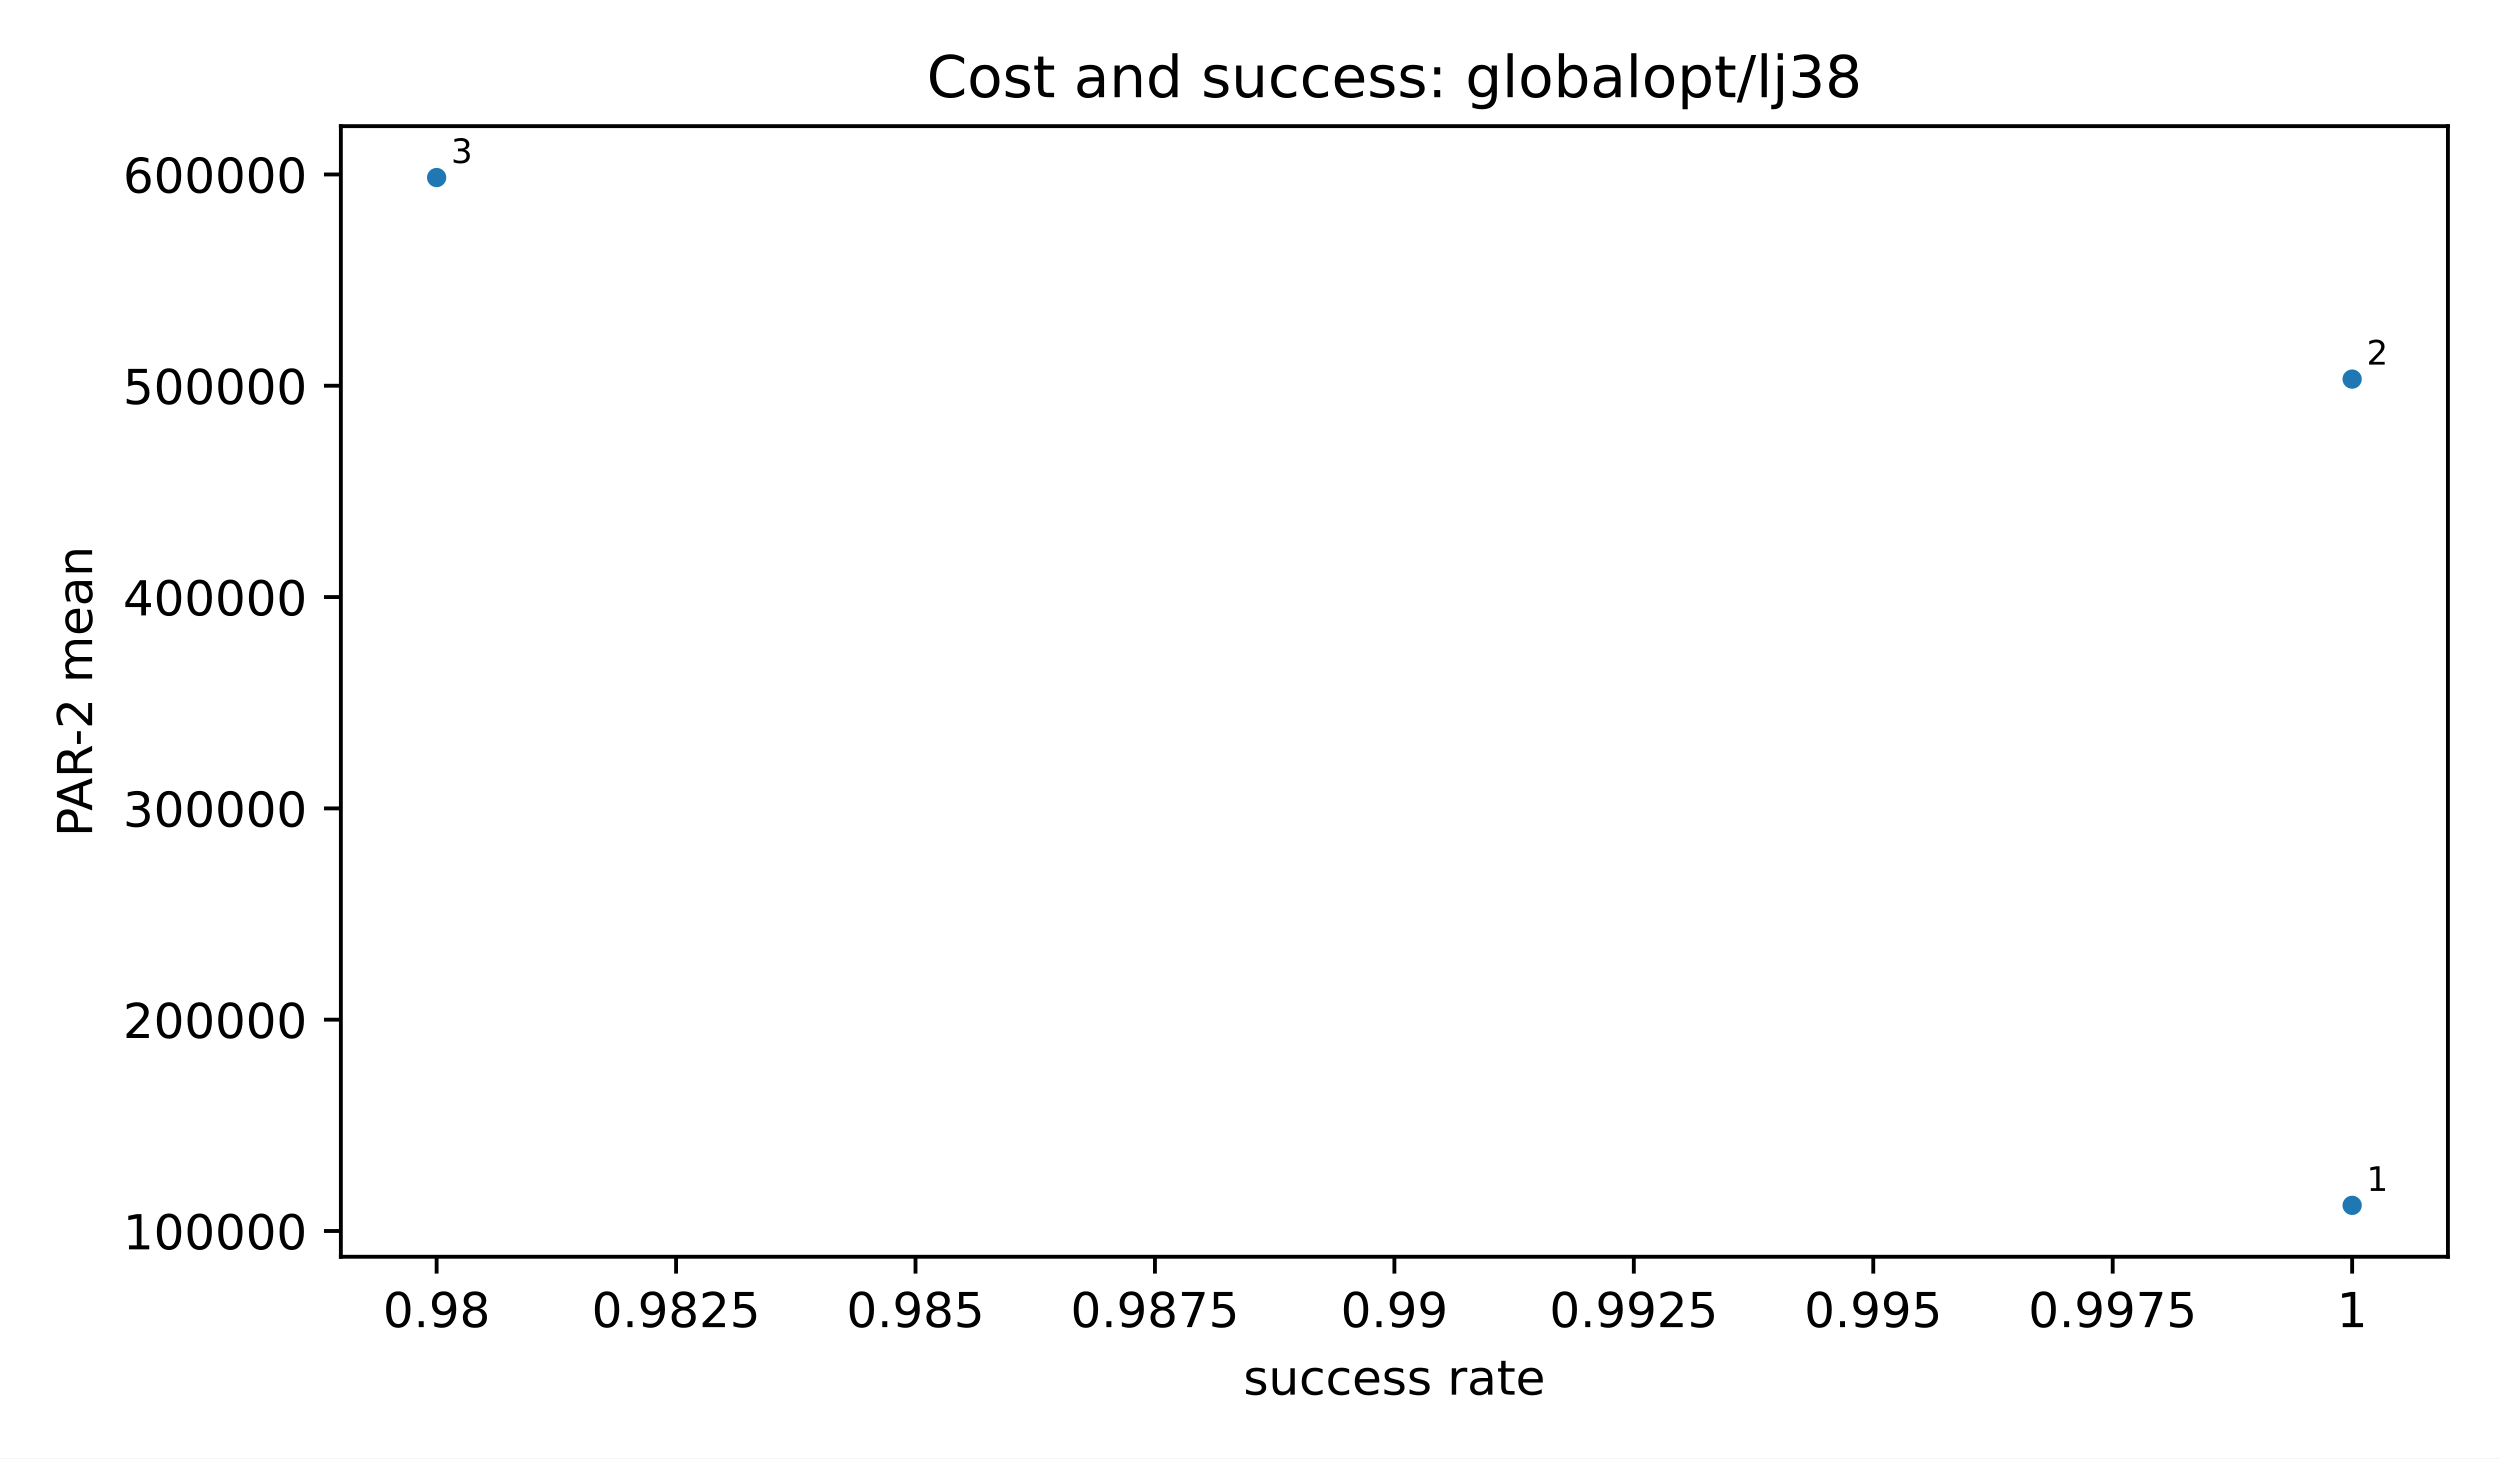
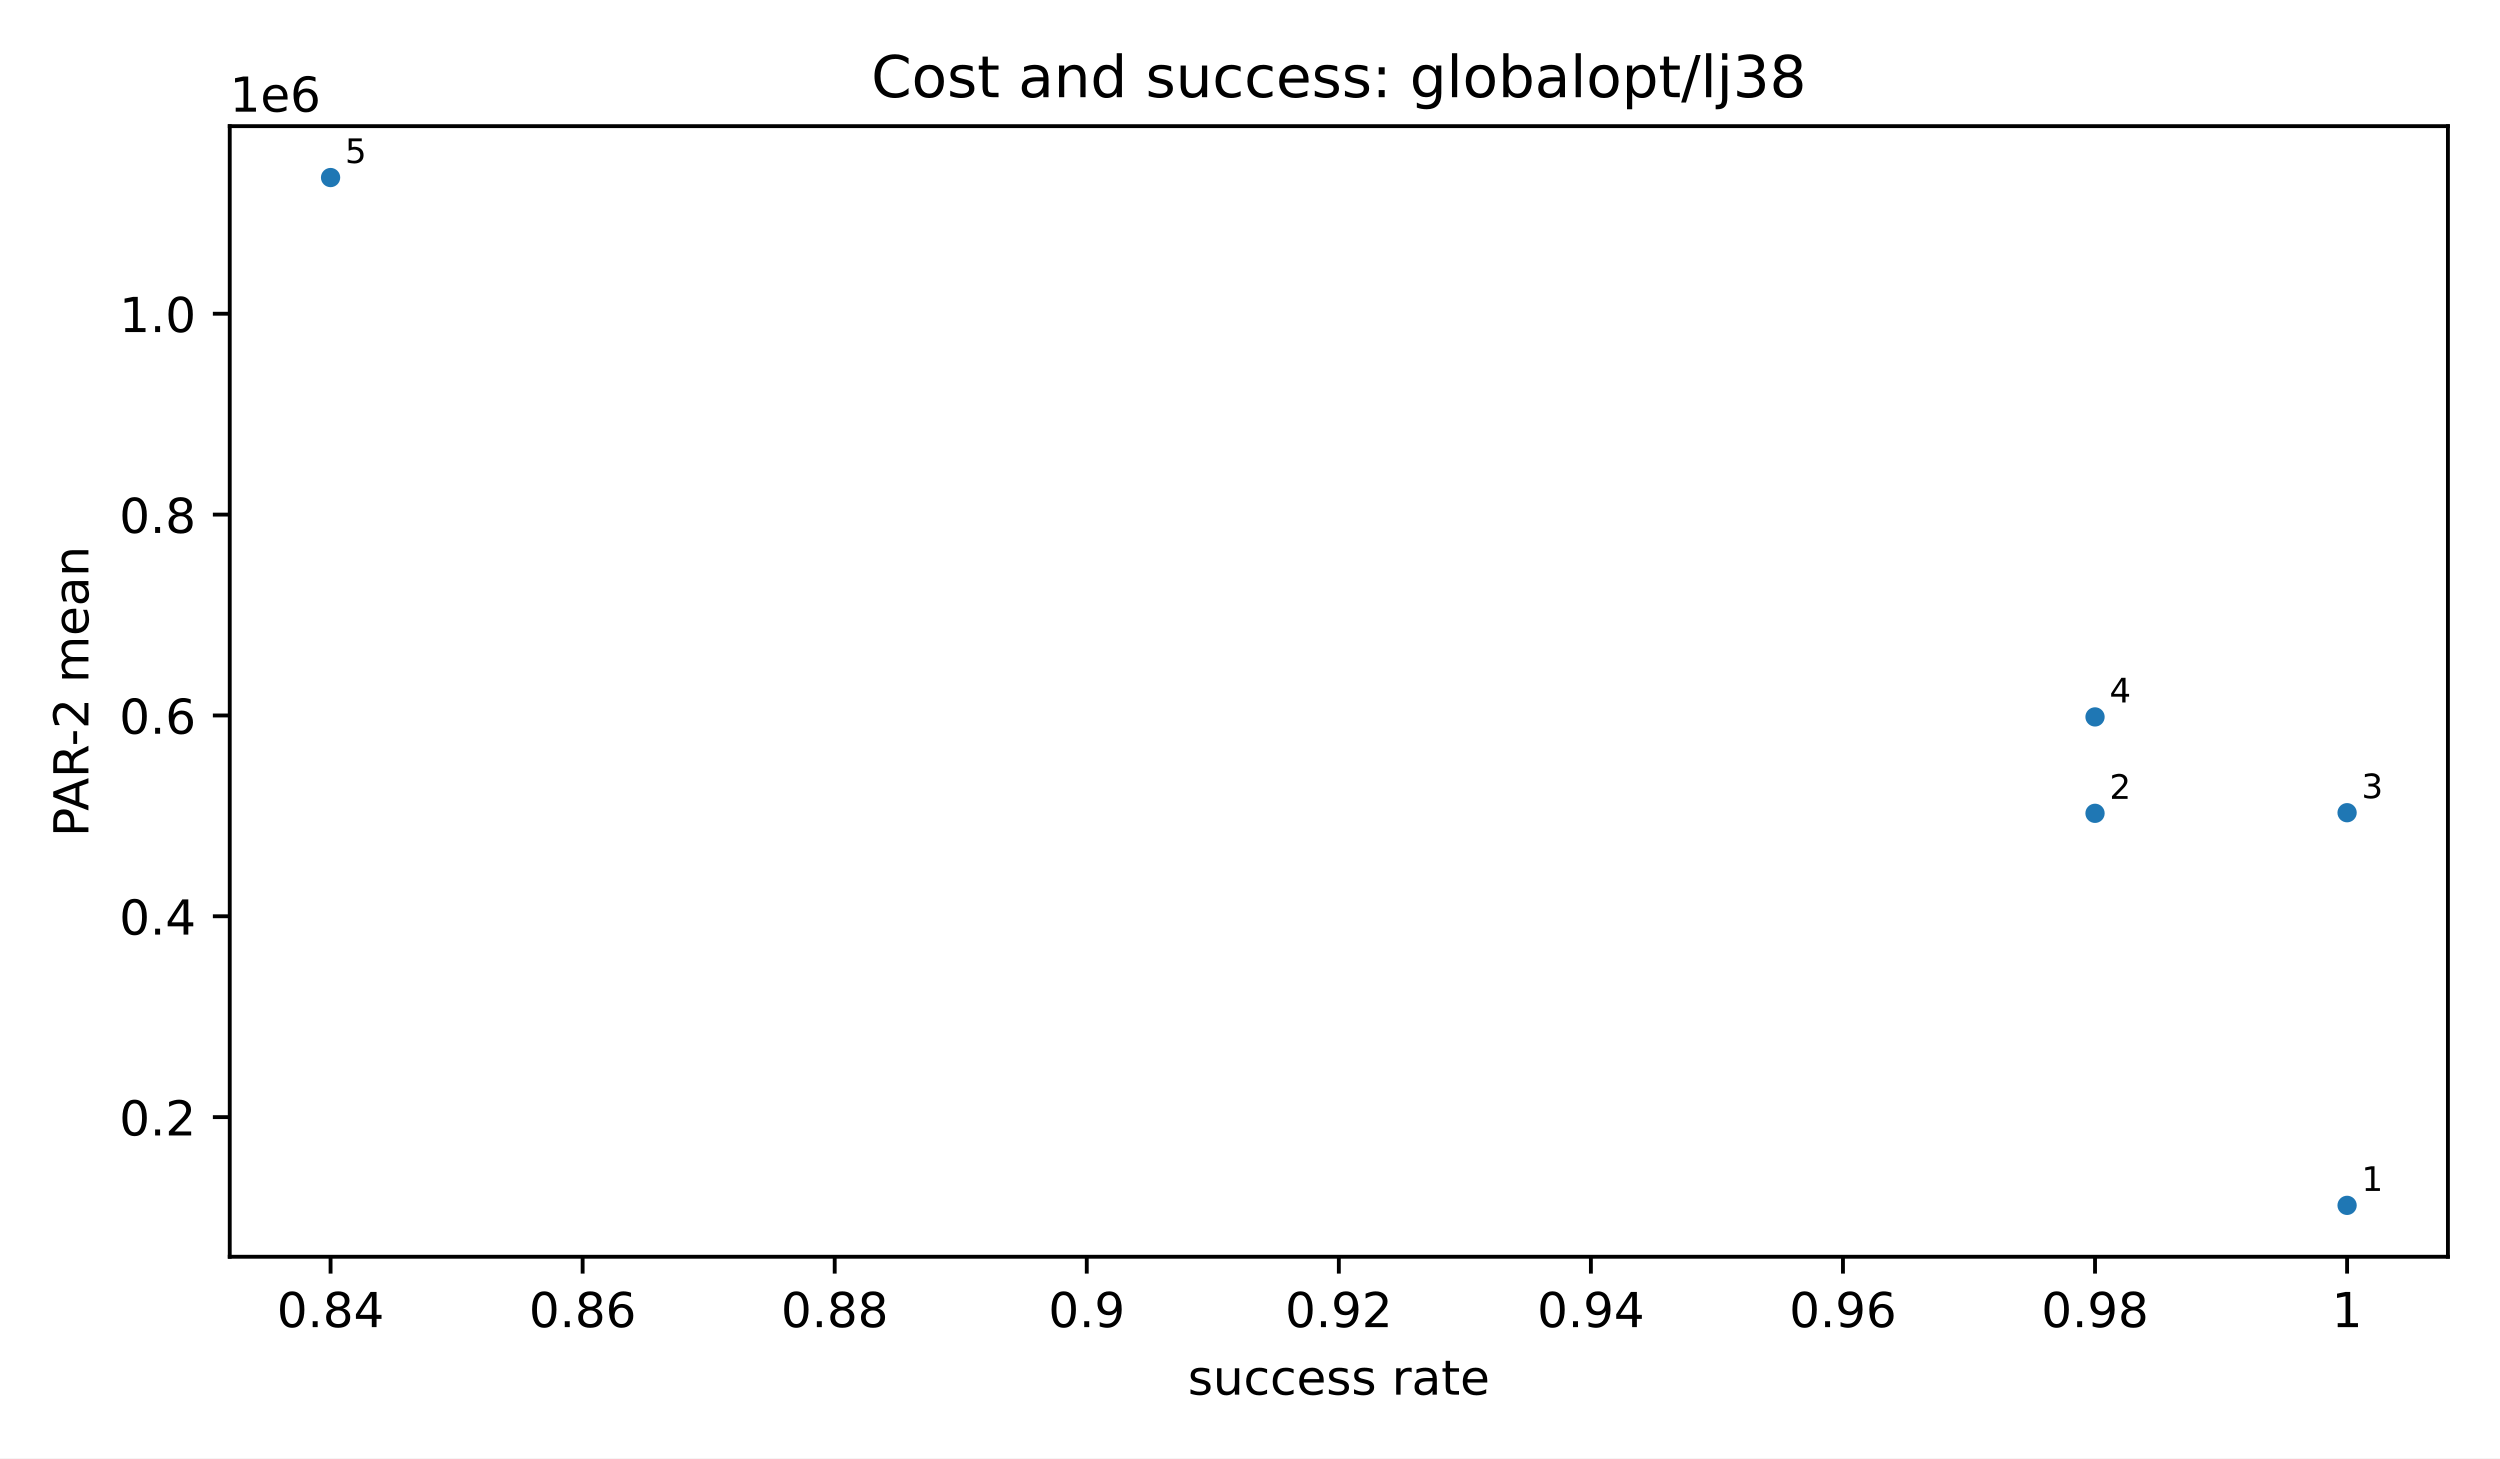
<svg xmlns="http://www.w3.org/2000/svg" xmlns:xlink="http://www.w3.org/1999/xlink" width="518.4pt" height="302.4pt" viewBox="0 0 518.4 302.4" version="1.1">
  <defs>
    <style type="text/css">*{stroke-linejoin: round; stroke-linecap: butt}</style>
  </defs>
  <g id="figure_1">
    <g id="patch_1">
      <path d="M 0 302.4  L 518.4 302.4  L 518.4 0  L 0 0  z " style="fill: #ffffff" />
    </g>
    <g id="axes_1">
      <g id="patch_2">
-         <path d="M 70.68 260.6  L 507.6 260.6  L 507.6 26.16  L 70.68 26.16  z " style="fill: #ffffff" />
+         <path d="M 47.64 260.6  L 507.6 260.6  L 507.6 26.16  L 47.64 26.16  z " style="fill: #ffffff" />
      </g>
      <g id="PathCollection_1">
        <defs>
          <path id="m2d8934182f" d="M 0 2  C 0.53 2 1.039 1.789 1.414 1.414  C 1.789 1.039 2 0.53 2 0  C 2 -0.53 1.789 -1.039 1.414 -1.414  C 1.039 -1.789 0.53 -2 0 -2  C -0.53 -2 -1.039 -1.789 -1.414 -1.414  C -1.789 -1.039 -2 -0.53 -2 0  C -2 0.53 -1.789 1.039 -1.414 1.414  C -1.039 1.789 -0.53 2 0 2  z " />
        </defs>
-         <g clip-path="url(#p58a81f9ba8)">
-           <use xlink:href="#m2d8934182f" x="487.74" y="249.944" style="fill: #1f77b4" />
-           <use xlink:href="#m2d8934182f" x="487.74" y="78.611" style="fill: #1f77b4" />
-           <use xlink:href="#m2d8934182f" x="90.54" y="36.816" style="fill: #1f77b4" />
+         <g clip-path="url(#p41f8a823f2)">
+           <use xlink:href="#m2d8934182f" x="486.693" y="249.944" style="fill: #1f77b4" />
+           <use xlink:href="#m2d8934182f" x="434.425" y="168.65" style="fill: #1f77b4" />
+           <use xlink:href="#m2d8934182f" x="486.693" y="168.523" style="fill: #1f77b4" />
+           <use xlink:href="#m2d8934182f" x="434.425" y="148.661" style="fill: #1f77b4" />
+           <use xlink:href="#m2d8934182f" x="68.547" y="36.816" style="fill: #1f77b4" />
        </g>
      </g>
      <g id="matplotlib.axis_1">
        <g id="xtick_1">
          <g id="line2d_1">
            <defs>
              <path id="m8ea4d47d77" d="M 0 0  L 0 3.5  " style="stroke: #000000; stroke-width: 0.8" />
            </defs>
            <g>
-               <use xlink:href="#m8ea4d47d77" x="90.54" y="260.6" style="stroke: #000000; stroke-width: 0.8" />
+               <use xlink:href="#m8ea4d47d77" x="68.547" y="260.6" style="stroke: #000000; stroke-width: 0.8" />
            </g>
          </g>
          <g id="text_1">
-             <text style="font-size: 10px; font-family: 'DejaVu Sans', 'Bitstream Vera Sans', 'Computer Modern Sans Serif', 'Lucida Grande', 'Verdana', 'Geneva', 'Lucid', 'Arial', 'Helvetica', 'Avant Garde', sans-serif; text-anchor: middle" x="90.54" y="275.198" transform="rotate(-0 90.54 275.1977)">0.98</text>
+             <text style="font-size: 10px; font-family: 'DejaVu Sans', 'Bitstream Vera Sans', 'Computer Modern Sans Serif', 'Lucida Grande', 'Verdana', 'Geneva', 'Lucid', 'Arial', 'Helvetica', 'Avant Garde', sans-serif; text-anchor: middle" x="68.547" y="275.198" transform="rotate(-0 68.54727 275.1977)">0.84</text>
          </g>
        </g>
        <g id="xtick_2">
          <g id="line2d_2">
            <g>
-               <use xlink:href="#m8ea4d47d77" x="140.19" y="260.6" style="stroke: #000000; stroke-width: 0.8" />
+               <use xlink:href="#m8ea4d47d77" x="120.815" y="260.6" style="stroke: #000000; stroke-width: 0.8" />
            </g>
          </g>
          <g id="text_2">
-             <text style="font-size: 10px; font-family: 'DejaVu Sans', 'Bitstream Vera Sans', 'Computer Modern Sans Serif', 'Lucida Grande', 'Verdana', 'Geneva', 'Lucid', 'Arial', 'Helvetica', 'Avant Garde', sans-serif; text-anchor: middle" x="140.19" y="275.198" transform="rotate(-0 140.19 275.1977)">0.9825</text>
+             <text style="font-size: 10px; font-family: 'DejaVu Sans', 'Bitstream Vera Sans', 'Computer Modern Sans Serif', 'Lucida Grande', 'Verdana', 'Geneva', 'Lucid', 'Arial', 'Helvetica', 'Avant Garde', sans-serif; text-anchor: middle" x="120.815" y="275.198" transform="rotate(-0 120.8155 275.1977)">0.86</text>
          </g>
        </g>
        <g id="xtick_3">
          <g id="line2d_3">
            <g>
-               <use xlink:href="#m8ea4d47d77" x="189.84" y="260.6" style="stroke: #000000; stroke-width: 0.8" />
+               <use xlink:href="#m8ea4d47d77" x="173.084" y="260.6" style="stroke: #000000; stroke-width: 0.8" />
            </g>
          </g>
          <g id="text_3">
-             <text style="font-size: 10px; font-family: 'DejaVu Sans', 'Bitstream Vera Sans', 'Computer Modern Sans Serif', 'Lucida Grande', 'Verdana', 'Geneva', 'Lucid', 'Arial', 'Helvetica', 'Avant Garde', sans-serif; text-anchor: middle" x="189.84" y="275.198" transform="rotate(-0 189.84 275.1977)">0.985</text>
+             <text style="font-size: 10px; font-family: 'DejaVu Sans', 'Bitstream Vera Sans', 'Computer Modern Sans Serif', 'Lucida Grande', 'Verdana', 'Geneva', 'Lucid', 'Arial', 'Helvetica', 'Avant Garde', sans-serif; text-anchor: middle" x="173.084" y="275.198" transform="rotate(-0 173.0836 275.1977)">0.88</text>
          </g>
        </g>
        <g id="xtick_4">
          <g id="line2d_4">
            <g>
-               <use xlink:href="#m8ea4d47d77" x="239.49" y="260.6" style="stroke: #000000; stroke-width: 0.8" />
+               <use xlink:href="#m8ea4d47d77" x="225.352" y="260.6" style="stroke: #000000; stroke-width: 0.8" />
            </g>
          </g>
          <g id="text_4">
-             <text style="font-size: 10px; font-family: 'DejaVu Sans', 'Bitstream Vera Sans', 'Computer Modern Sans Serif', 'Lucida Grande', 'Verdana', 'Geneva', 'Lucid', 'Arial', 'Helvetica', 'Avant Garde', sans-serif; text-anchor: middle" x="239.49" y="275.198" transform="rotate(-0 239.49 275.1977)">0.9875</text>
+             <text style="font-size: 10px; font-family: 'DejaVu Sans', 'Bitstream Vera Sans', 'Computer Modern Sans Serif', 'Lucida Grande', 'Verdana', 'Geneva', 'Lucid', 'Arial', 'Helvetica', 'Avant Garde', sans-serif; text-anchor: middle" x="225.352" y="275.198" transform="rotate(-0 225.3518 275.1977)">0.9</text>
          </g>
        </g>
        <g id="xtick_5">
          <g id="line2d_5">
            <g>
-               <use xlink:href="#m8ea4d47d77" x="289.14" y="260.6" style="stroke: #000000; stroke-width: 0.8" />
+               <use xlink:href="#m8ea4d47d77" x="277.62" y="260.6" style="stroke: #000000; stroke-width: 0.8" />
            </g>
          </g>
          <g id="text_5">
-             <text style="font-size: 10px; font-family: 'DejaVu Sans', 'Bitstream Vera Sans', 'Computer Modern Sans Serif', 'Lucida Grande', 'Verdana', 'Geneva', 'Lucid', 'Arial', 'Helvetica', 'Avant Garde', sans-serif; text-anchor: middle" x="289.14" y="275.198" transform="rotate(-0 289.14 275.1977)">0.99</text>
+             <text style="font-size: 10px; font-family: 'DejaVu Sans', 'Bitstream Vera Sans', 'Computer Modern Sans Serif', 'Lucida Grande', 'Verdana', 'Geneva', 'Lucid', 'Arial', 'Helvetica', 'Avant Garde', sans-serif; text-anchor: middle" x="277.62" y="275.198" transform="rotate(-0 277.62 275.1977)">0.92</text>
          </g>
        </g>
        <g id="xtick_6">
          <g id="line2d_6">
            <g>
-               <use xlink:href="#m8ea4d47d77" x="338.79" y="260.6" style="stroke: #000000; stroke-width: 0.8" />
+               <use xlink:href="#m8ea4d47d77" x="329.888" y="260.6" style="stroke: #000000; stroke-width: 0.8" />
            </g>
          </g>
          <g id="text_6">
-             <text style="font-size: 10px; font-family: 'DejaVu Sans', 'Bitstream Vera Sans', 'Computer Modern Sans Serif', 'Lucida Grande', 'Verdana', 'Geneva', 'Lucid', 'Arial', 'Helvetica', 'Avant Garde', sans-serif; text-anchor: middle" x="338.79" y="275.198" transform="rotate(-0 338.79 275.1977)">0.9925</text>
+             <text style="font-size: 10px; font-family: 'DejaVu Sans', 'Bitstream Vera Sans', 'Computer Modern Sans Serif', 'Lucida Grande', 'Verdana', 'Geneva', 'Lucid', 'Arial', 'Helvetica', 'Avant Garde', sans-serif; text-anchor: middle" x="329.888" y="275.198" transform="rotate(-0 329.8882 275.1977)">0.94</text>
          </g>
        </g>
        <g id="xtick_7">
          <g id="line2d_7">
            <g>
-               <use xlink:href="#m8ea4d47d77" x="388.44" y="260.6" style="stroke: #000000; stroke-width: 0.8" />
+               <use xlink:href="#m8ea4d47d77" x="382.156" y="260.6" style="stroke: #000000; stroke-width: 0.8" />
            </g>
          </g>
          <g id="text_7">
-             <text style="font-size: 10px; font-family: 'DejaVu Sans', 'Bitstream Vera Sans', 'Computer Modern Sans Serif', 'Lucida Grande', 'Verdana', 'Geneva', 'Lucid', 'Arial', 'Helvetica', 'Avant Garde', sans-serif; text-anchor: middle" x="388.44" y="275.198" transform="rotate(-0 388.44 275.1977)">0.995</text>
+             <text style="font-size: 10px; font-family: 'DejaVu Sans', 'Bitstream Vera Sans', 'Computer Modern Sans Serif', 'Lucida Grande', 'Verdana', 'Geneva', 'Lucid', 'Arial', 'Helvetica', 'Avant Garde', sans-serif; text-anchor: middle" x="382.156" y="275.198" transform="rotate(-0 382.1564 275.1977)">0.96</text>
          </g>
        </g>
        <g id="xtick_8">
          <g id="line2d_8">
            <g>
-               <use xlink:href="#m8ea4d47d77" x="438.09" y="260.6" style="stroke: #000000; stroke-width: 0.8" />
+               <use xlink:href="#m8ea4d47d77" x="434.425" y="260.6" style="stroke: #000000; stroke-width: 0.8" />
            </g>
          </g>
          <g id="text_8">
-             <text style="font-size: 10px; font-family: 'DejaVu Sans', 'Bitstream Vera Sans', 'Computer Modern Sans Serif', 'Lucida Grande', 'Verdana', 'Geneva', 'Lucid', 'Arial', 'Helvetica', 'Avant Garde', sans-serif; text-anchor: middle" x="438.09" y="275.198" transform="rotate(-0 438.09 275.1977)">0.9975</text>
+             <text style="font-size: 10px; font-family: 'DejaVu Sans', 'Bitstream Vera Sans', 'Computer Modern Sans Serif', 'Lucida Grande', 'Verdana', 'Geneva', 'Lucid', 'Arial', 'Helvetica', 'Avant Garde', sans-serif; text-anchor: middle" x="434.425" y="275.198" transform="rotate(-0 434.4245 275.1977)">0.98</text>
          </g>
        </g>
        <g id="xtick_9">
          <g id="line2d_9">
            <g>
-               <use xlink:href="#m8ea4d47d77" x="487.74" y="260.6" style="stroke: #000000; stroke-width: 0.8" />
+               <use xlink:href="#m8ea4d47d77" x="486.693" y="260.6" style="stroke: #000000; stroke-width: 0.8" />
            </g>
          </g>
          <g id="text_9">
-             <text style="font-size: 10px; font-family: 'DejaVu Sans', 'Bitstream Vera Sans', 'Computer Modern Sans Serif', 'Lucida Grande', 'Verdana', 'Geneva', 'Lucid', 'Arial', 'Helvetica', 'Avant Garde', sans-serif; text-anchor: middle" x="487.74" y="275.198" transform="rotate(-0 487.74 275.1977)">1</text>
+             <text style="font-size: 10px; font-family: 'DejaVu Sans', 'Bitstream Vera Sans', 'Computer Modern Sans Serif', 'Lucida Grande', 'Verdana', 'Geneva', 'Lucid', 'Arial', 'Helvetica', 'Avant Garde', sans-serif; text-anchor: middle" x="486.693" y="275.198" transform="rotate(-0 486.6927 275.1977)">1</text>
          </g>
        </g>
        <g id="text_10">
-           <text style="font-size: 10px; font-family: 'DejaVu Sans', 'Bitstream Vera Sans', 'Computer Modern Sans Serif', 'Lucida Grande', 'Verdana', 'Geneva', 'Lucid', 'Arial', 'Helvetica', 'Avant Garde', sans-serif; text-anchor: middle" x="289.14" y="289.198" transform="rotate(-0 289.14 289.1977)">success rate</text>
+           <text style="font-size: 10px; font-family: 'DejaVu Sans', 'Bitstream Vera Sans', 'Computer Modern Sans Serif', 'Lucida Grande', 'Verdana', 'Geneva', 'Lucid', 'Arial', 'Helvetica', 'Avant Garde', sans-serif; text-anchor: middle" x="277.62" y="289.198" transform="rotate(-0 277.62 289.1977)">success rate</text>
        </g>
      </g>
      <g id="matplotlib.axis_2">
        <g id="ytick_1">
          <g id="line2d_10">
            <defs>
              <path id="md659df78fa" d="M 0 0  L -3.5 0  " style="stroke: #000000; stroke-width: 0.8" />
            </defs>
            <g>
-               <use xlink:href="#md659df78fa" x="70.68" y="255.261" style="stroke: #000000; stroke-width: 0.8" />
+               <use xlink:href="#md659df78fa" x="47.64" y="231.647" style="stroke: #000000; stroke-width: 0.8" />
            </g>
          </g>
          <g id="text_11">
-             <text style="font-size: 10px; font-family: 'DejaVu Sans', 'Bitstream Vera Sans', 'Computer Modern Sans Serif', 'Lucida Grande', 'Verdana', 'Geneva', 'Lucid', 'Arial', 'Helvetica', 'Avant Garde', sans-serif; text-anchor: end" x="63.68" y="259.059" transform="rotate(-0 63.68 259.0594)">100000</text>
+             <text style="font-size: 10px; font-family: 'DejaVu Sans', 'Bitstream Vera Sans', 'Computer Modern Sans Serif', 'Lucida Grande', 'Verdana', 'Geneva', 'Lucid', 'Arial', 'Helvetica', 'Avant Garde', sans-serif; text-anchor: end" x="40.64" y="235.446" transform="rotate(-0 40.64 235.4461)">0.2</text>
          </g>
        </g>
        <g id="ytick_2">
          <g id="line2d_11">
            <g>
-               <use xlink:href="#md659df78fa" x="70.68" y="211.443" style="stroke: #000000; stroke-width: 0.8" />
+               <use xlink:href="#md659df78fa" x="47.64" y="190.001" style="stroke: #000000; stroke-width: 0.8" />
            </g>
          </g>
          <g id="text_12">
-             <text style="font-size: 10px; font-family: 'DejaVu Sans', 'Bitstream Vera Sans', 'Computer Modern Sans Serif', 'Lucida Grande', 'Verdana', 'Geneva', 'Lucid', 'Arial', 'Helvetica', 'Avant Garde', sans-serif; text-anchor: end" x="63.68" y="215.242" transform="rotate(-0 63.68 215.2417)">200000</text>
+             <text style="font-size: 10px; font-family: 'DejaVu Sans', 'Bitstream Vera Sans', 'Computer Modern Sans Serif', 'Lucida Grande', 'Verdana', 'Geneva', 'Lucid', 'Arial', 'Helvetica', 'Avant Garde', sans-serif; text-anchor: end" x="40.64" y="193.8" transform="rotate(-0 40.64 193.7999)">0.4</text>
          </g>
        </g>
        <g id="ytick_3">
          <g id="line2d_12">
            <g>
-               <use xlink:href="#md659df78fa" x="70.68" y="167.625" style="stroke: #000000; stroke-width: 0.8" />
+               <use xlink:href="#md659df78fa" x="47.64" y="148.355" style="stroke: #000000; stroke-width: 0.8" />
            </g>
          </g>
          <g id="text_13">
-             <text style="font-size: 10px; font-family: 'DejaVu Sans', 'Bitstream Vera Sans', 'Computer Modern Sans Serif', 'Lucida Grande', 'Verdana', 'Geneva', 'Lucid', 'Arial', 'Helvetica', 'Avant Garde', sans-serif; text-anchor: end" x="63.68" y="171.424" transform="rotate(-0 63.68 171.4241)">300000</text>
+             <text style="font-size: 10px; font-family: 'DejaVu Sans', 'Bitstream Vera Sans', 'Computer Modern Sans Serif', 'Lucida Grande', 'Verdana', 'Geneva', 'Lucid', 'Arial', 'Helvetica', 'Avant Garde', sans-serif; text-anchor: end" x="40.64" y="152.154" transform="rotate(-0 40.64 152.1537)">0.6</text>
          </g>
        </g>
        <g id="ytick_4">
          <g id="line2d_13">
            <g>
-               <use xlink:href="#md659df78fa" x="70.68" y="123.808" style="stroke: #000000; stroke-width: 0.8" />
+               <use xlink:href="#md659df78fa" x="47.64" y="106.709" style="stroke: #000000; stroke-width: 0.8" />
            </g>
          </g>
          <g id="text_14">
-             <text style="font-size: 10px; font-family: 'DejaVu Sans', 'Bitstream Vera Sans', 'Computer Modern Sans Serif', 'Lucida Grande', 'Verdana', 'Geneva', 'Lucid', 'Arial', 'Helvetica', 'Avant Garde', sans-serif; text-anchor: end" x="63.68" y="127.606" transform="rotate(-0 63.68 127.6065)">400000</text>
+             <text style="font-size: 10px; font-family: 'DejaVu Sans', 'Bitstream Vera Sans', 'Computer Modern Sans Serif', 'Lucida Grande', 'Verdana', 'Geneva', 'Lucid', 'Arial', 'Helvetica', 'Avant Garde', sans-serif; text-anchor: end" x="40.64" y="110.508" transform="rotate(-0 40.64 110.5075)">0.8</text>
          </g>
        </g>
        <g id="ytick_5">
          <g id="line2d_14">
            <g>
-               <use xlink:href="#md659df78fa" x="70.68" y="79.99" style="stroke: #000000; stroke-width: 0.8" />
+               <use xlink:href="#md659df78fa" x="47.64" y="65.062" style="stroke: #000000; stroke-width: 0.8" />
            </g>
          </g>
          <g id="text_15">
-             <text style="font-size: 10px; font-family: 'DejaVu Sans', 'Bitstream Vera Sans', 'Computer Modern Sans Serif', 'Lucida Grande', 'Verdana', 'Geneva', 'Lucid', 'Arial', 'Helvetica', 'Avant Garde', sans-serif; text-anchor: end" x="63.68" y="83.789" transform="rotate(-0 63.68 83.78884)">500000</text>
-           </g>
-         </g>
-         <g id="ytick_6">
-           <g id="line2d_15">
-             <g>
-               <use xlink:href="#md659df78fa" x="70.68" y="36.172" style="stroke: #000000; stroke-width: 0.8" />
-             </g>
-           </g>
-           <g id="text_16">
-             <text style="font-size: 10px; font-family: 'DejaVu Sans', 'Bitstream Vera Sans', 'Computer Modern Sans Serif', 'Lucida Grande', 'Verdana', 'Geneva', 'Lucid', 'Arial', 'Helvetica', 'Avant Garde', sans-serif; text-anchor: end" x="63.68" y="39.971" transform="rotate(-0 63.68 39.97121)">600000</text>
-           </g>
+             <text style="font-size: 10px; font-family: 'DejaVu Sans', 'Bitstream Vera Sans', 'Computer Modern Sans Serif', 'Lucida Grande', 'Verdana', 'Geneva', 'Lucid', 'Arial', 'Helvetica', 'Avant Garde', sans-serif; text-anchor: end" x="40.64" y="68.861" transform="rotate(-0 40.64 68.86132)">1.0</text>
+           </g>
+         </g>
+         <g id="text_16">
+           <text style="font-size: 10px; font-family: 'DejaVu Sans', 'Bitstream Vera Sans', 'Computer Modern Sans Serif', 'Lucida Grande', 'Verdana', 'Geneva', 'Lucid', 'Arial', 'Helvetica', 'Avant Garde', sans-serif; text-anchor: middle" x="18.335" y="143.38" transform="rotate(-90 18.33453 143.38)">PAR-2 mean</text>
        </g>
        <g id="text_17">
-           <text style="font-size: 10px; font-family: 'DejaVu Sans', 'Bitstream Vera Sans', 'Computer Modern Sans Serif', 'Lucida Grande', 'Verdana', 'Geneva', 'Lucid', 'Arial', 'Helvetica', 'Avant Garde', sans-serif; text-anchor: middle" x="19.103" y="143.38" transform="rotate(-90 19.10266 143.38)">PAR-2 mean</text>
+           <text style="font-size: 10px; font-family: 'DejaVu Sans', 'Bitstream Vera Sans', 'Computer Modern Sans Serif', 'Lucida Grande', 'Verdana', 'Geneva', 'Lucid', 'Arial', 'Helvetica', 'Avant Garde', sans-serif; text-anchor: start" x="47.64" y="23.16" transform="rotate(-0 47.64 23.16)">1e6</text>
        </g>
      </g>
      <g id="patch_3">
-         <path d="M 70.68 260.6  L 70.68 26.16  " style="fill: none; stroke: #000000; stroke-width: 0.8; stroke-linejoin: miter; stroke-linecap: square" />
+         <path d="M 47.64 260.6  L 47.64 26.16  " style="fill: none; stroke: #000000; stroke-width: 0.8; stroke-linejoin: miter; stroke-linecap: square" />
      </g>
      <g id="patch_4">
        <path d="M 507.6 260.6  L 507.6 26.16  " style="fill: none; stroke: #000000; stroke-width: 0.8; stroke-linejoin: miter; stroke-linecap: square" />
      </g>
      <g id="patch_5">
-         <path d="M 70.68 260.6  L 507.6 260.6  " style="fill: none; stroke: #000000; stroke-width: 0.8; stroke-linejoin: miter; stroke-linecap: square" />
+         <path d="M 47.64 260.6  L 507.6 260.6  " style="fill: none; stroke: #000000; stroke-width: 0.8; stroke-linejoin: miter; stroke-linecap: square" />
      </g>
      <g id="patch_6">
-         <path d="M 70.68 26.16  L 507.6 26.16  " style="fill: none; stroke: #000000; stroke-width: 0.8; stroke-linejoin: miter; stroke-linecap: square" />
+         <path d="M 47.64 26.16  L 507.6 26.16  " style="fill: none; stroke: #000000; stroke-width: 0.8; stroke-linejoin: miter; stroke-linecap: square" />
      </g>
      <g id="text_18">
-         <text style="font-size: 7px; font-family: 'DejaVu Sans', 'Bitstream Vera Sans', 'Computer Modern Sans Serif', 'Lucida Grande', 'Verdana', 'Geneva', 'Lucid', 'Arial', 'Helvetica', 'Avant Garde', sans-serif; text-anchor: start" x="490.74" y="246.944" transform="rotate(-0 490.74 246.9436)">1</text>
+         <text style="font-size: 7px; font-family: 'DejaVu Sans', 'Bitstream Vera Sans', 'Computer Modern Sans Serif', 'Lucida Grande', 'Verdana', 'Geneva', 'Lucid', 'Arial', 'Helvetica', 'Avant Garde', sans-serif; text-anchor: start" x="489.693" y="246.944" transform="rotate(-0 489.6927 246.9436)">1</text>
      </g>
      <g id="text_19">
-         <text style="font-size: 7px; font-family: 'DejaVu Sans', 'Bitstream Vera Sans', 'Computer Modern Sans Serif', 'Lucida Grande', 'Verdana', 'Geneva', 'Lucid', 'Arial', 'Helvetica', 'Avant Garde', sans-serif; text-anchor: start" x="490.74" y="75.611" transform="rotate(-0 490.74 75.6115)">2</text>
+         <text style="font-size: 7px; font-family: 'DejaVu Sans', 'Bitstream Vera Sans', 'Computer Modern Sans Serif', 'Lucida Grande', 'Verdana', 'Geneva', 'Lucid', 'Arial', 'Helvetica', 'Avant Garde', sans-serif; text-anchor: start" x="437.425" y="165.65" transform="rotate(-0 437.4245 165.6503)">2</text>
      </g>
      <g id="text_20">
-         <text style="font-size: 7px; font-family: 'DejaVu Sans', 'Bitstream Vera Sans', 'Computer Modern Sans Serif', 'Lucida Grande', 'Verdana', 'Geneva', 'Lucid', 'Arial', 'Helvetica', 'Avant Garde', sans-serif; text-anchor: start" x="93.54" y="33.816" transform="rotate(-0 93.54 33.81636)">3</text>
+         <text style="font-size: 7px; font-family: 'DejaVu Sans', 'Bitstream Vera Sans', 'Computer Modern Sans Serif', 'Lucida Grande', 'Verdana', 'Geneva', 'Lucid', 'Arial', 'Helvetica', 'Avant Garde', sans-serif; text-anchor: start" x="489.693" y="165.523" transform="rotate(-0 489.6927 165.5229)">3</text>
      </g>
      <g id="text_21">
-         <text style="font-size: 12px; font-family: 'DejaVu Sans', 'Bitstream Vera Sans', 'Computer Modern Sans Serif', 'Lucida Grande', 'Verdana', 'Geneva', 'Lucid', 'Arial', 'Helvetica', 'Avant Garde', sans-serif; text-anchor: middle" x="289.14" y="20.16" transform="rotate(-0 289.14 20.16)">Cost and success: globalopt/lj38</text>
+         <text style="font-size: 7px; font-family: 'DejaVu Sans', 'Bitstream Vera Sans', 'Computer Modern Sans Serif', 'Lucida Grande', 'Verdana', 'Geneva', 'Lucid', 'Arial', 'Helvetica', 'Avant Garde', sans-serif; text-anchor: start" x="437.425" y="145.661" transform="rotate(-0 437.4245 145.6609)">4</text>
+       </g>
+       <g id="text_22">
+         <text style="font-size: 7px; font-family: 'DejaVu Sans', 'Bitstream Vera Sans', 'Computer Modern Sans Serif', 'Lucida Grande', 'Verdana', 'Geneva', 'Lucid', 'Arial', 'Helvetica', 'Avant Garde', sans-serif; text-anchor: start" x="71.547" y="33.816" transform="rotate(-0 71.54727 33.81636)">5</text>
+       </g>
+       <g id="text_23">
+         <text style="font-size: 12px; font-family: 'DejaVu Sans', 'Bitstream Vera Sans', 'Computer Modern Sans Serif', 'Lucida Grande', 'Verdana', 'Geneva', 'Lucid', 'Arial', 'Helvetica', 'Avant Garde', sans-serif; text-anchor: middle" x="277.62" y="20.16" transform="rotate(-0 277.62 20.16)">Cost and success: globalopt/lj38</text>
      </g>
    </g>
  </g>
  <defs>
-     <clipPath id="p58a81f9ba8">
-       <rect x="70.68" y="26.16" width="436.92" height="234.44" />
+     <clipPath id="p41f8a823f2">
+       <rect x="47.64" y="26.16" width="459.96" height="234.44" />
    </clipPath>
  </defs>
</svg>
